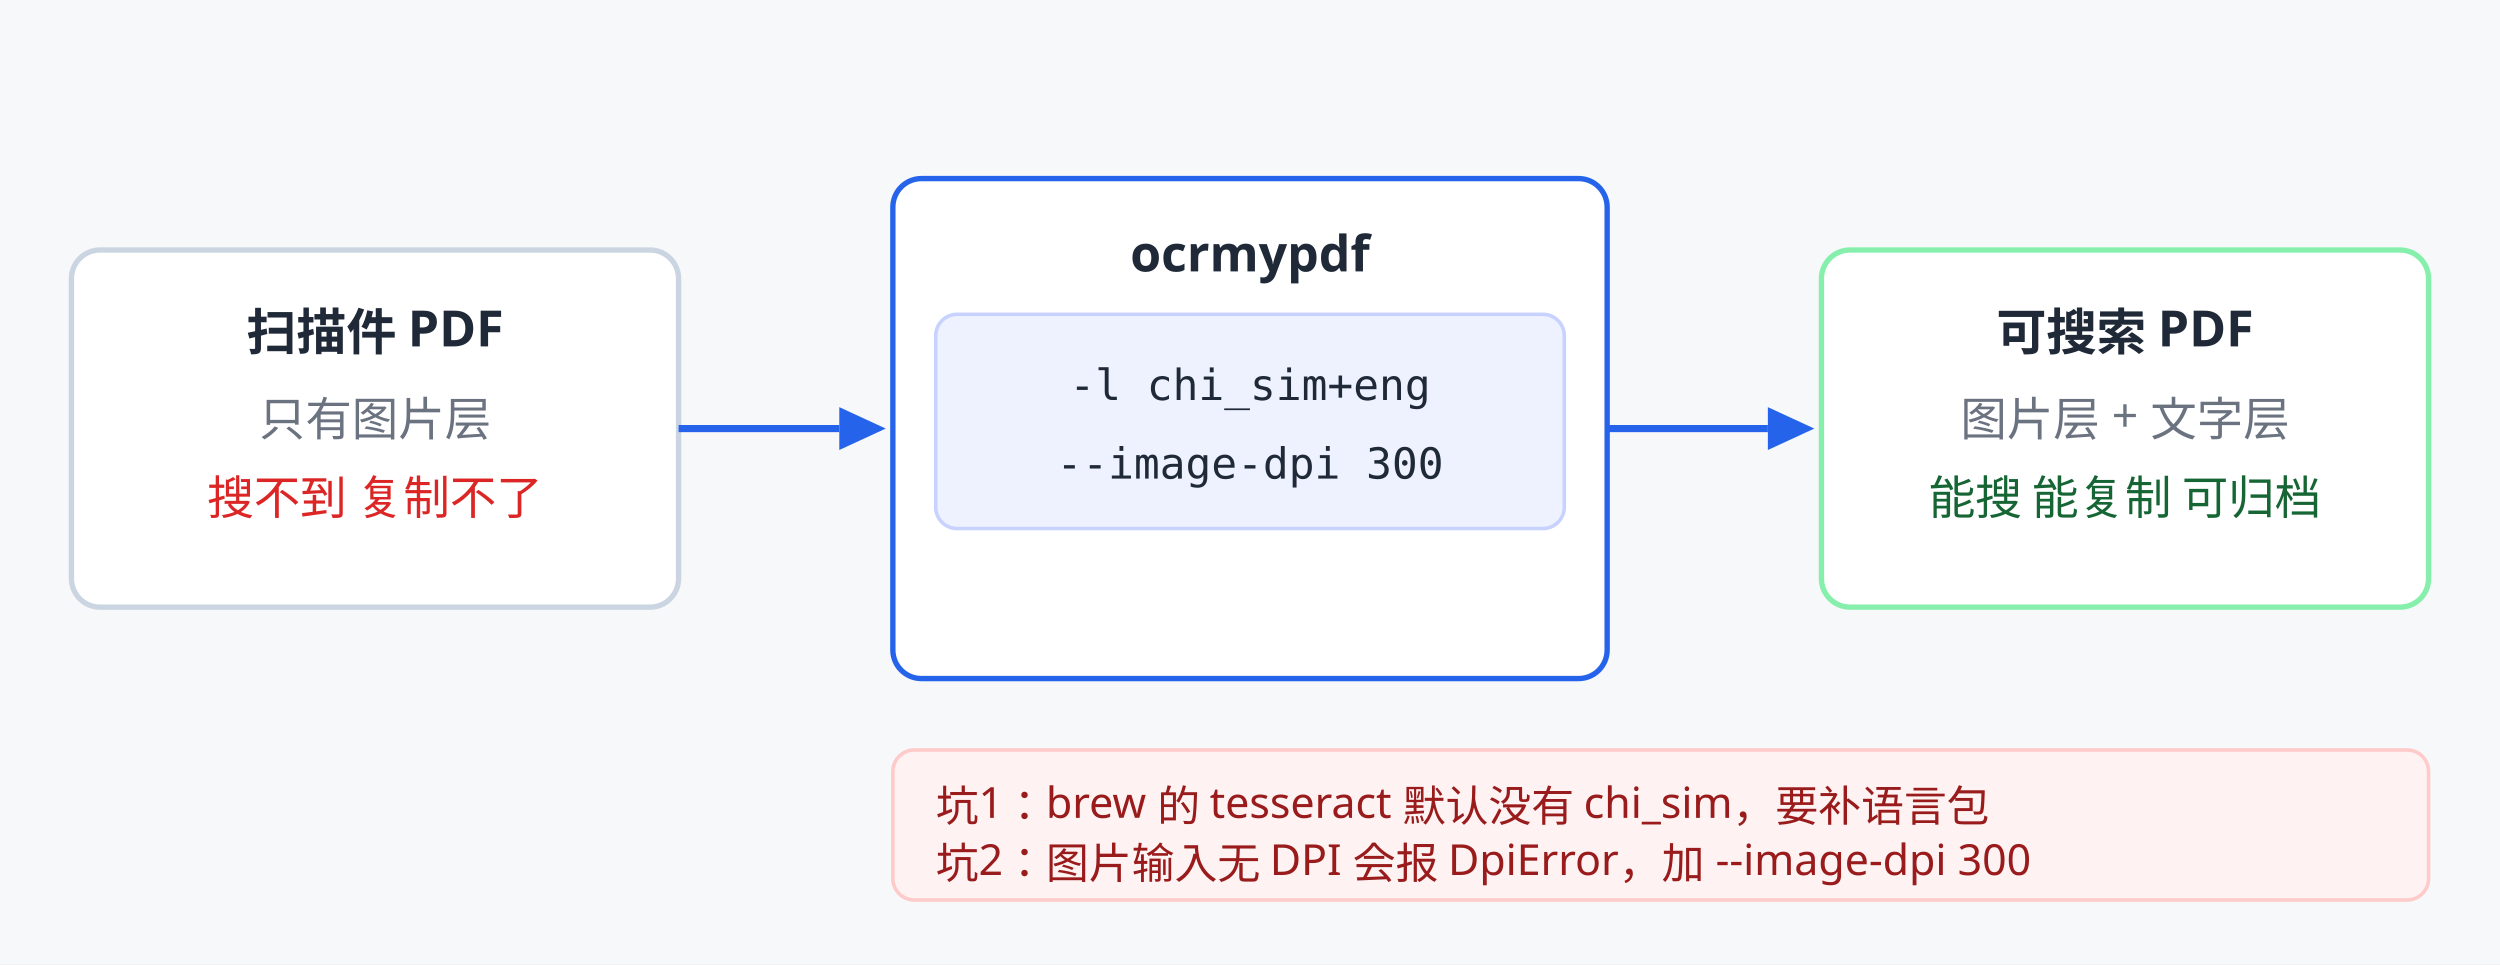
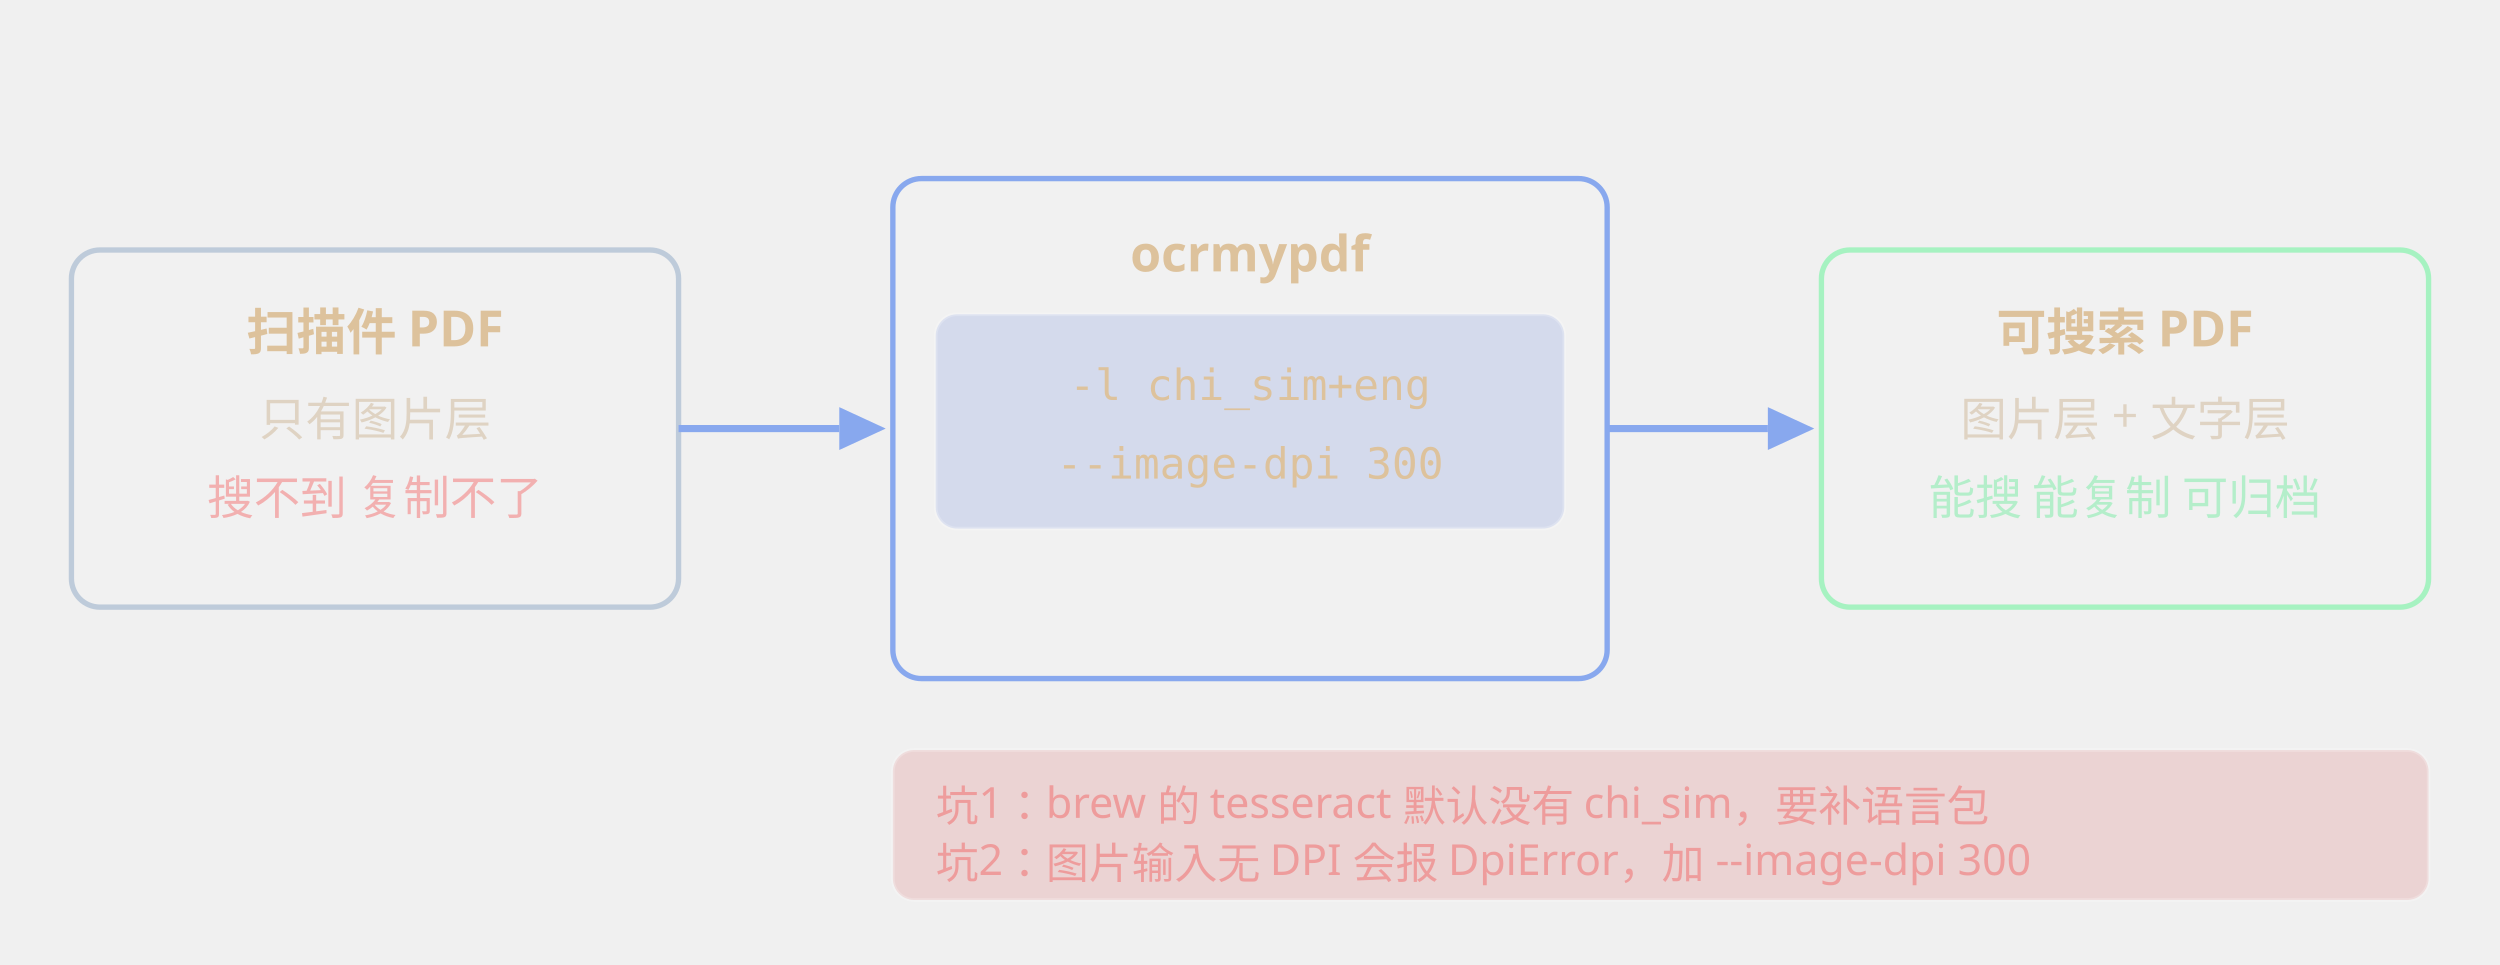
<svg xmlns="http://www.w3.org/2000/svg" viewBox="0 0 700 270" font-family="PingFang SC, Microsoft YaHei, sans-serif">
-   <rect width="700" height="270" fill="#f7f8fa" />
-   <rect x="20" y="70" width="170" height="100" rx="8" fill="#ffffff" stroke="#cbd5e1" stroke-width="1.5" />
-   <text x="105" y="98" text-anchor="middle" font-size="14" fill="#1f2937" font-weight="bold">扫描件 PDF</text>
-   <text x="105" y="122" text-anchor="middle" font-size="13" fill="#6b7280">只有图片层</text>
-   <text x="105" y="144" text-anchor="middle" font-size="13" fill="#dc2626">搜不到 复制不了</text>
-   <line x1="190" y1="120" x2="235" y2="120" stroke="#2563eb" stroke-width="2" />
-   <polygon points="235,114 248,120 235,126" fill="#2563eb" />
-   <rect x="250" y="50" width="200" height="140" rx="8" fill="#ffffff" stroke="#2563eb" stroke-width="1.5" />
-   <text x="350" y="76" text-anchor="middle" font-size="14" fill="#1f2937" font-weight="bold">ocrmypdf</text>
-   <rect x="262" y="88" width="176" height="60" rx="6" fill="#eef2ff" stroke="#c7d2fe" />
-   <text x="350" y="112" text-anchor="middle" font-size="12" fill="#1f2937" font-family="Menlo, monospace">-l chi_sim+eng</text>
-   <text x="350" y="134" text-anchor="middle" font-size="12" fill="#1f2937" font-family="Menlo, monospace">--image-dpi 300</text>
-   <line x1="450" y1="120" x2="495" y2="120" stroke="#2563eb" stroke-width="2" />
-   <polygon points="495,114 508,120 495,126" fill="#2563eb" />
-   <rect x="510" y="70" width="170" height="100" rx="8" fill="#ffffff" stroke="#86efac" stroke-width="1.5" />
-   <text x="595" y="98" text-anchor="middle" font-size="14" fill="#1f2937" font-weight="bold">可搜索 PDF</text>
-   <text x="595" y="122" text-anchor="middle" font-size="13" fill="#6b7280">图片层 + 文字层</text>
-   <text x="595" y="144" text-anchor="middle" font-size="13" fill="#166534">能搜 能复制 可归档</text>
-   <rect x="250" y="210" width="430" height="42" rx="6" fill="#fef2f2" stroke="#fecaca" />
-   <text x="262" y="230" font-size="12" fill="#991b1b">坑1：brew 的 tesseract 默认没有 chi_sim，要补语言包</text>
-   <text x="262" y="246" font-size="12" fill="#991b1b">坑2：图片输入无 DPI 会报 DpiError，加 --image-dpi 300</text>
+   <rect x="20" y="70" width="170" height="100" rx="8" fill="rgba(255,255,255,0.07)" stroke="#BECBDA" stroke-width="1.5" />
+   <text x="105" y="98" text-anchor="middle" font-size="14" fill="#DDC29C" font-weight="bold">扫描件 PDF</text>
+   <text x="105" y="122" text-anchor="middle" font-size="13" fill="#DFD3C3">只有图片层</text>
+   <text x="105" y="144" text-anchor="middle" font-size="13" fill="#F2B0B0">搜不到 复制不了</text>
+   <line x1="190" y1="120" x2="235" y2="120" stroke="#88A8EE" stroke-width="2" />
+   <polygon points="235,114 248,120 235,126" fill="#88A8EE" />
+   <rect x="250" y="50" width="200" height="140" rx="8" fill="rgba(255,255,255,0.07)" stroke="#88A8EE" stroke-width="1.5" />
+   <text x="350" y="76" text-anchor="middle" font-size="14" fill="#DDC29C" font-weight="bold">ocrmypdf</text>
+   <rect x="262" y="88" width="176" height="60" rx="6" fill="rgba(98,126,218,0.20)" stroke="rgba(255,255,255,0.22)" />
+   <text x="350" y="112" text-anchor="middle" font-size="12" fill="#DDC29C" font-family="Menlo, monospace">-l chi_sim+eng</text>
+   <text x="350" y="134" text-anchor="middle" font-size="12" fill="#DDC29C" font-family="Menlo, monospace">--image-dpi 300</text>
+   <line x1="450" y1="120" x2="495" y2="120" stroke="#88A8EE" stroke-width="2" />
+   <polygon points="495,114 508,120 495,126" fill="#88A8EE" />
+   <rect x="510" y="70" width="170" height="100" rx="8" fill="rgba(255,255,255,0.07)" stroke="#A6F2C1" stroke-width="1.5" />
+   <text x="595" y="98" text-anchor="middle" font-size="14" fill="#DDC29C" font-weight="bold">可搜索 PDF</text>
+   <text x="595" y="122" text-anchor="middle" font-size="13" fill="#DFD3C3">图片层 + 文字层</text>
+   <text x="595" y="144" text-anchor="middle" font-size="13" fill="#B4EECA">能搜 能复制 可归档</text>
+   <rect x="250" y="210" width="430" height="42" rx="6" fill="rgba(218,98,98,0.20)" stroke="rgba(255,255,255,0.22)" />
+   <text x="262" y="230" font-size="12" fill="#EE9C9C">坑1：brew 的 tesseract 默认没有 chi_sim，要补语言包</text>
+   <text x="262" y="246" font-size="12" fill="#EE9C9C">坑2：图片输入无 DPI 会报 DpiError，加 --image-dpi 300</text>
</svg>
